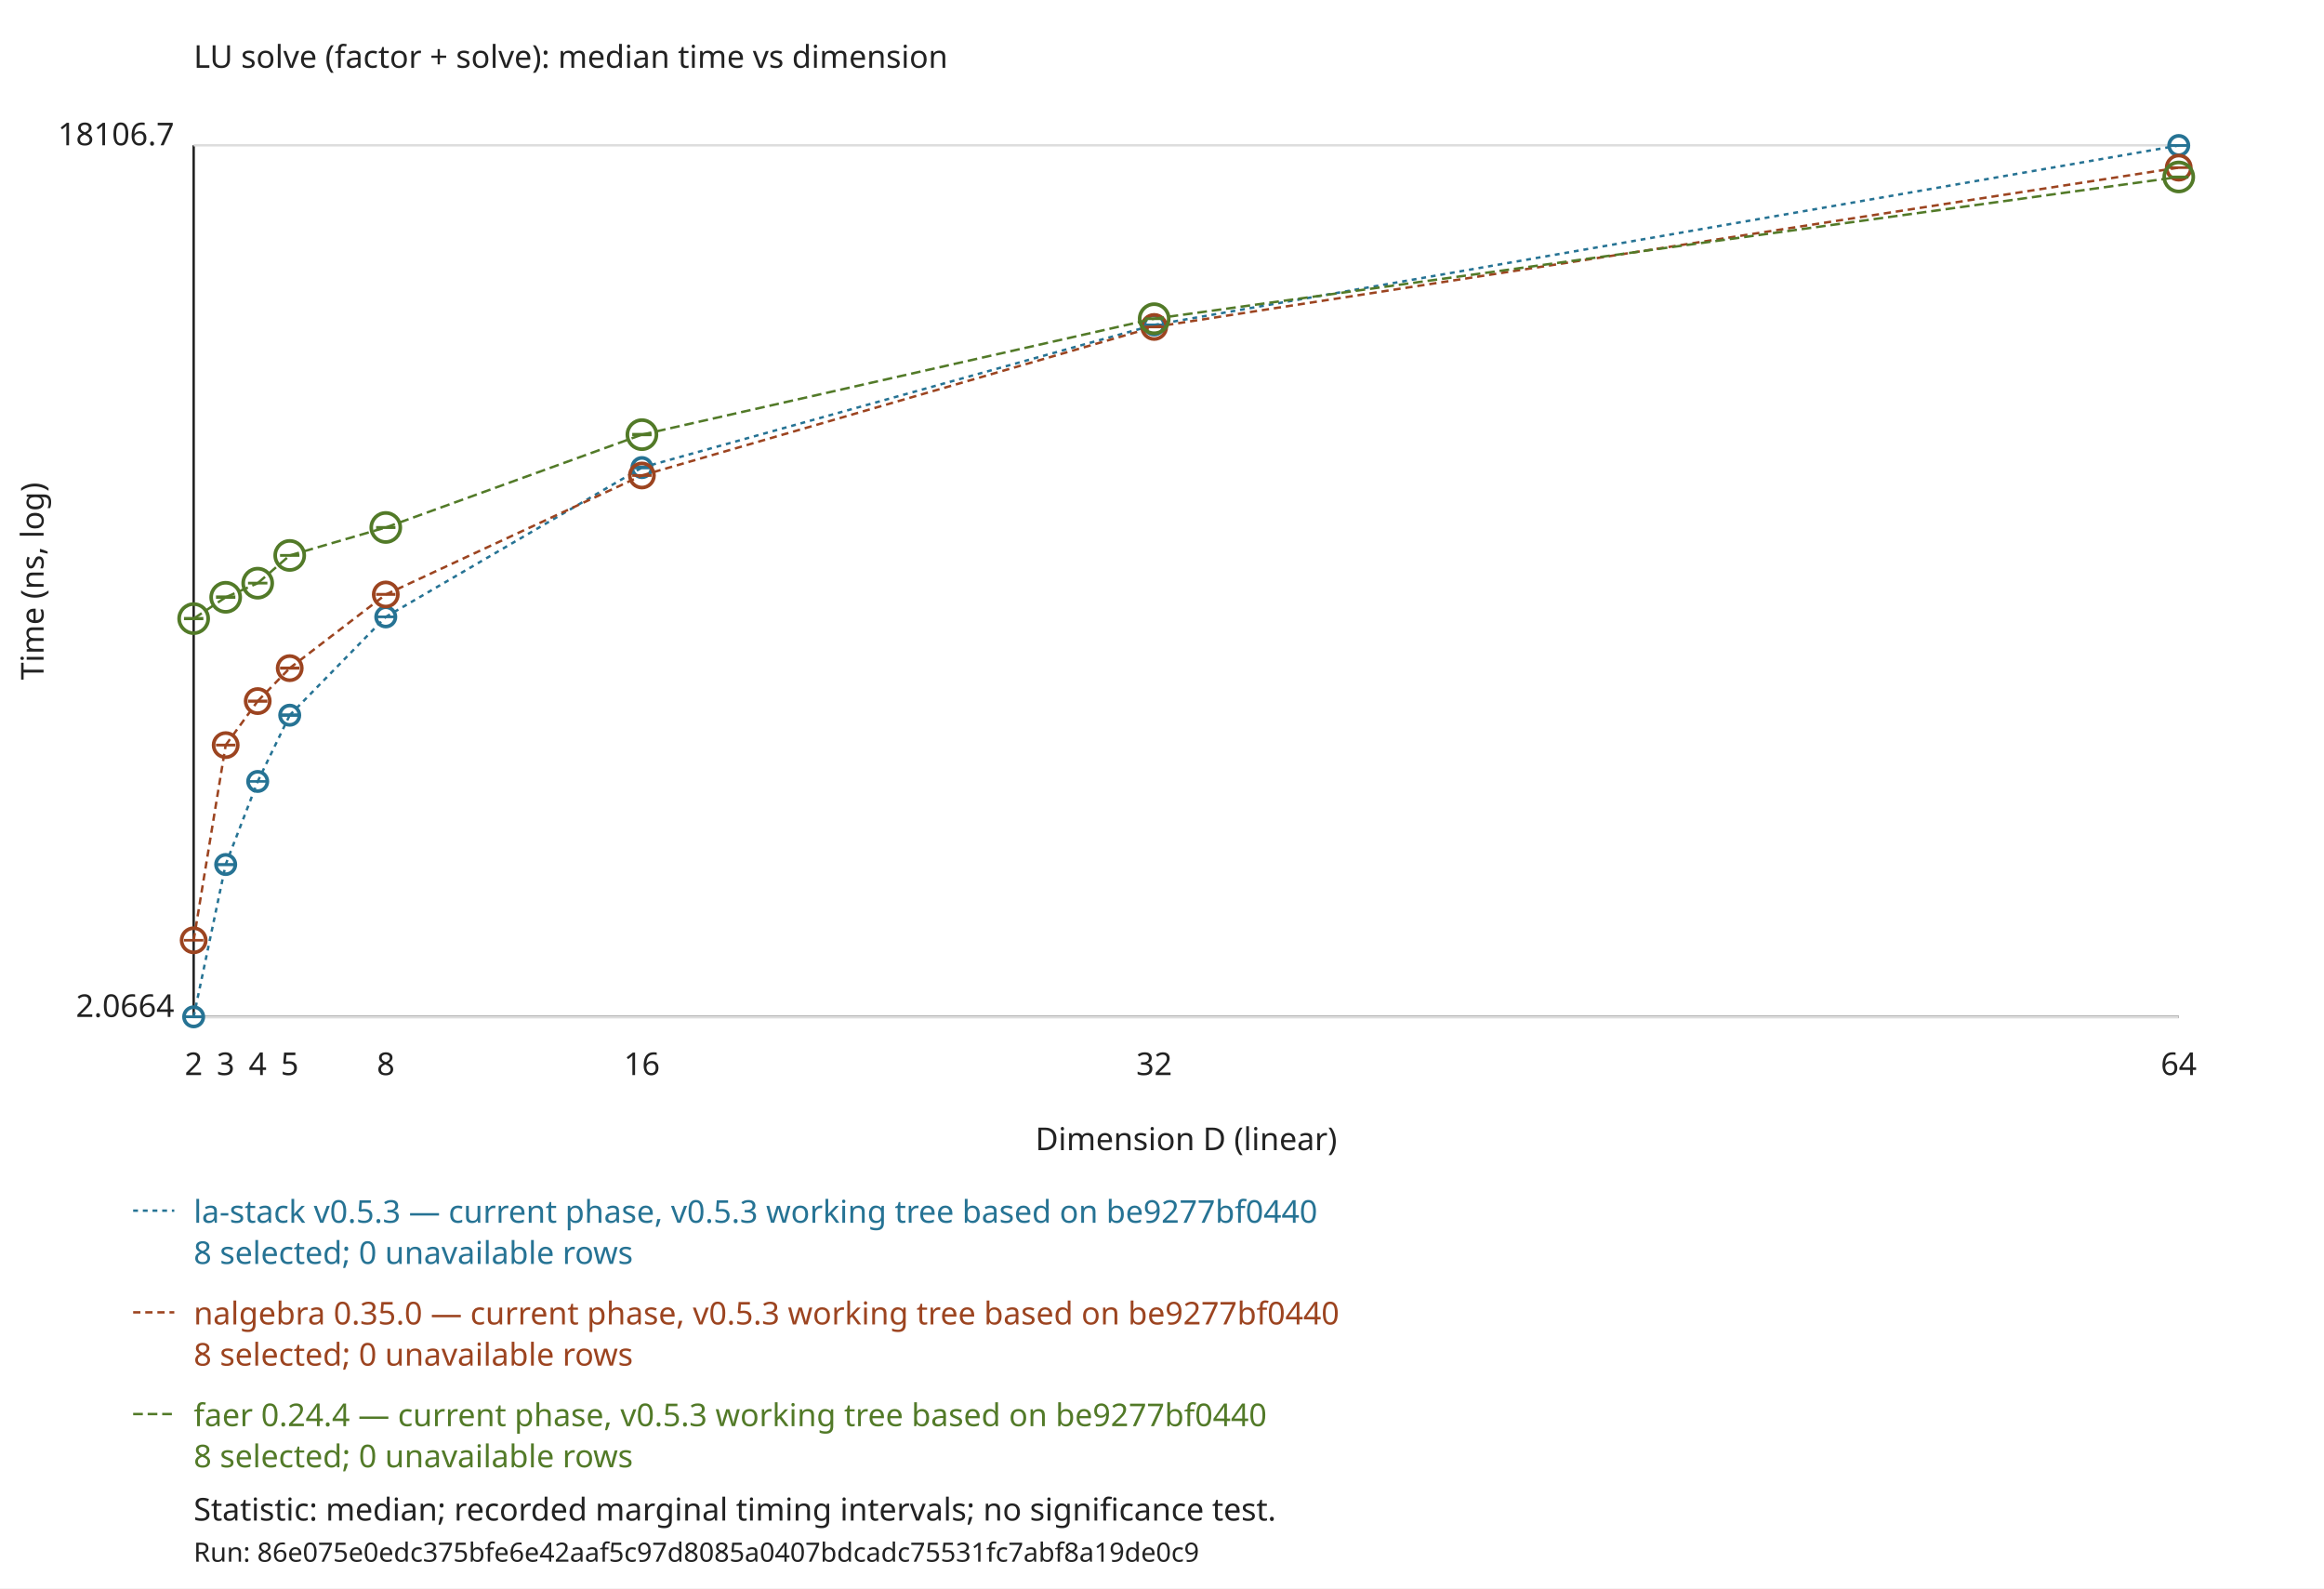
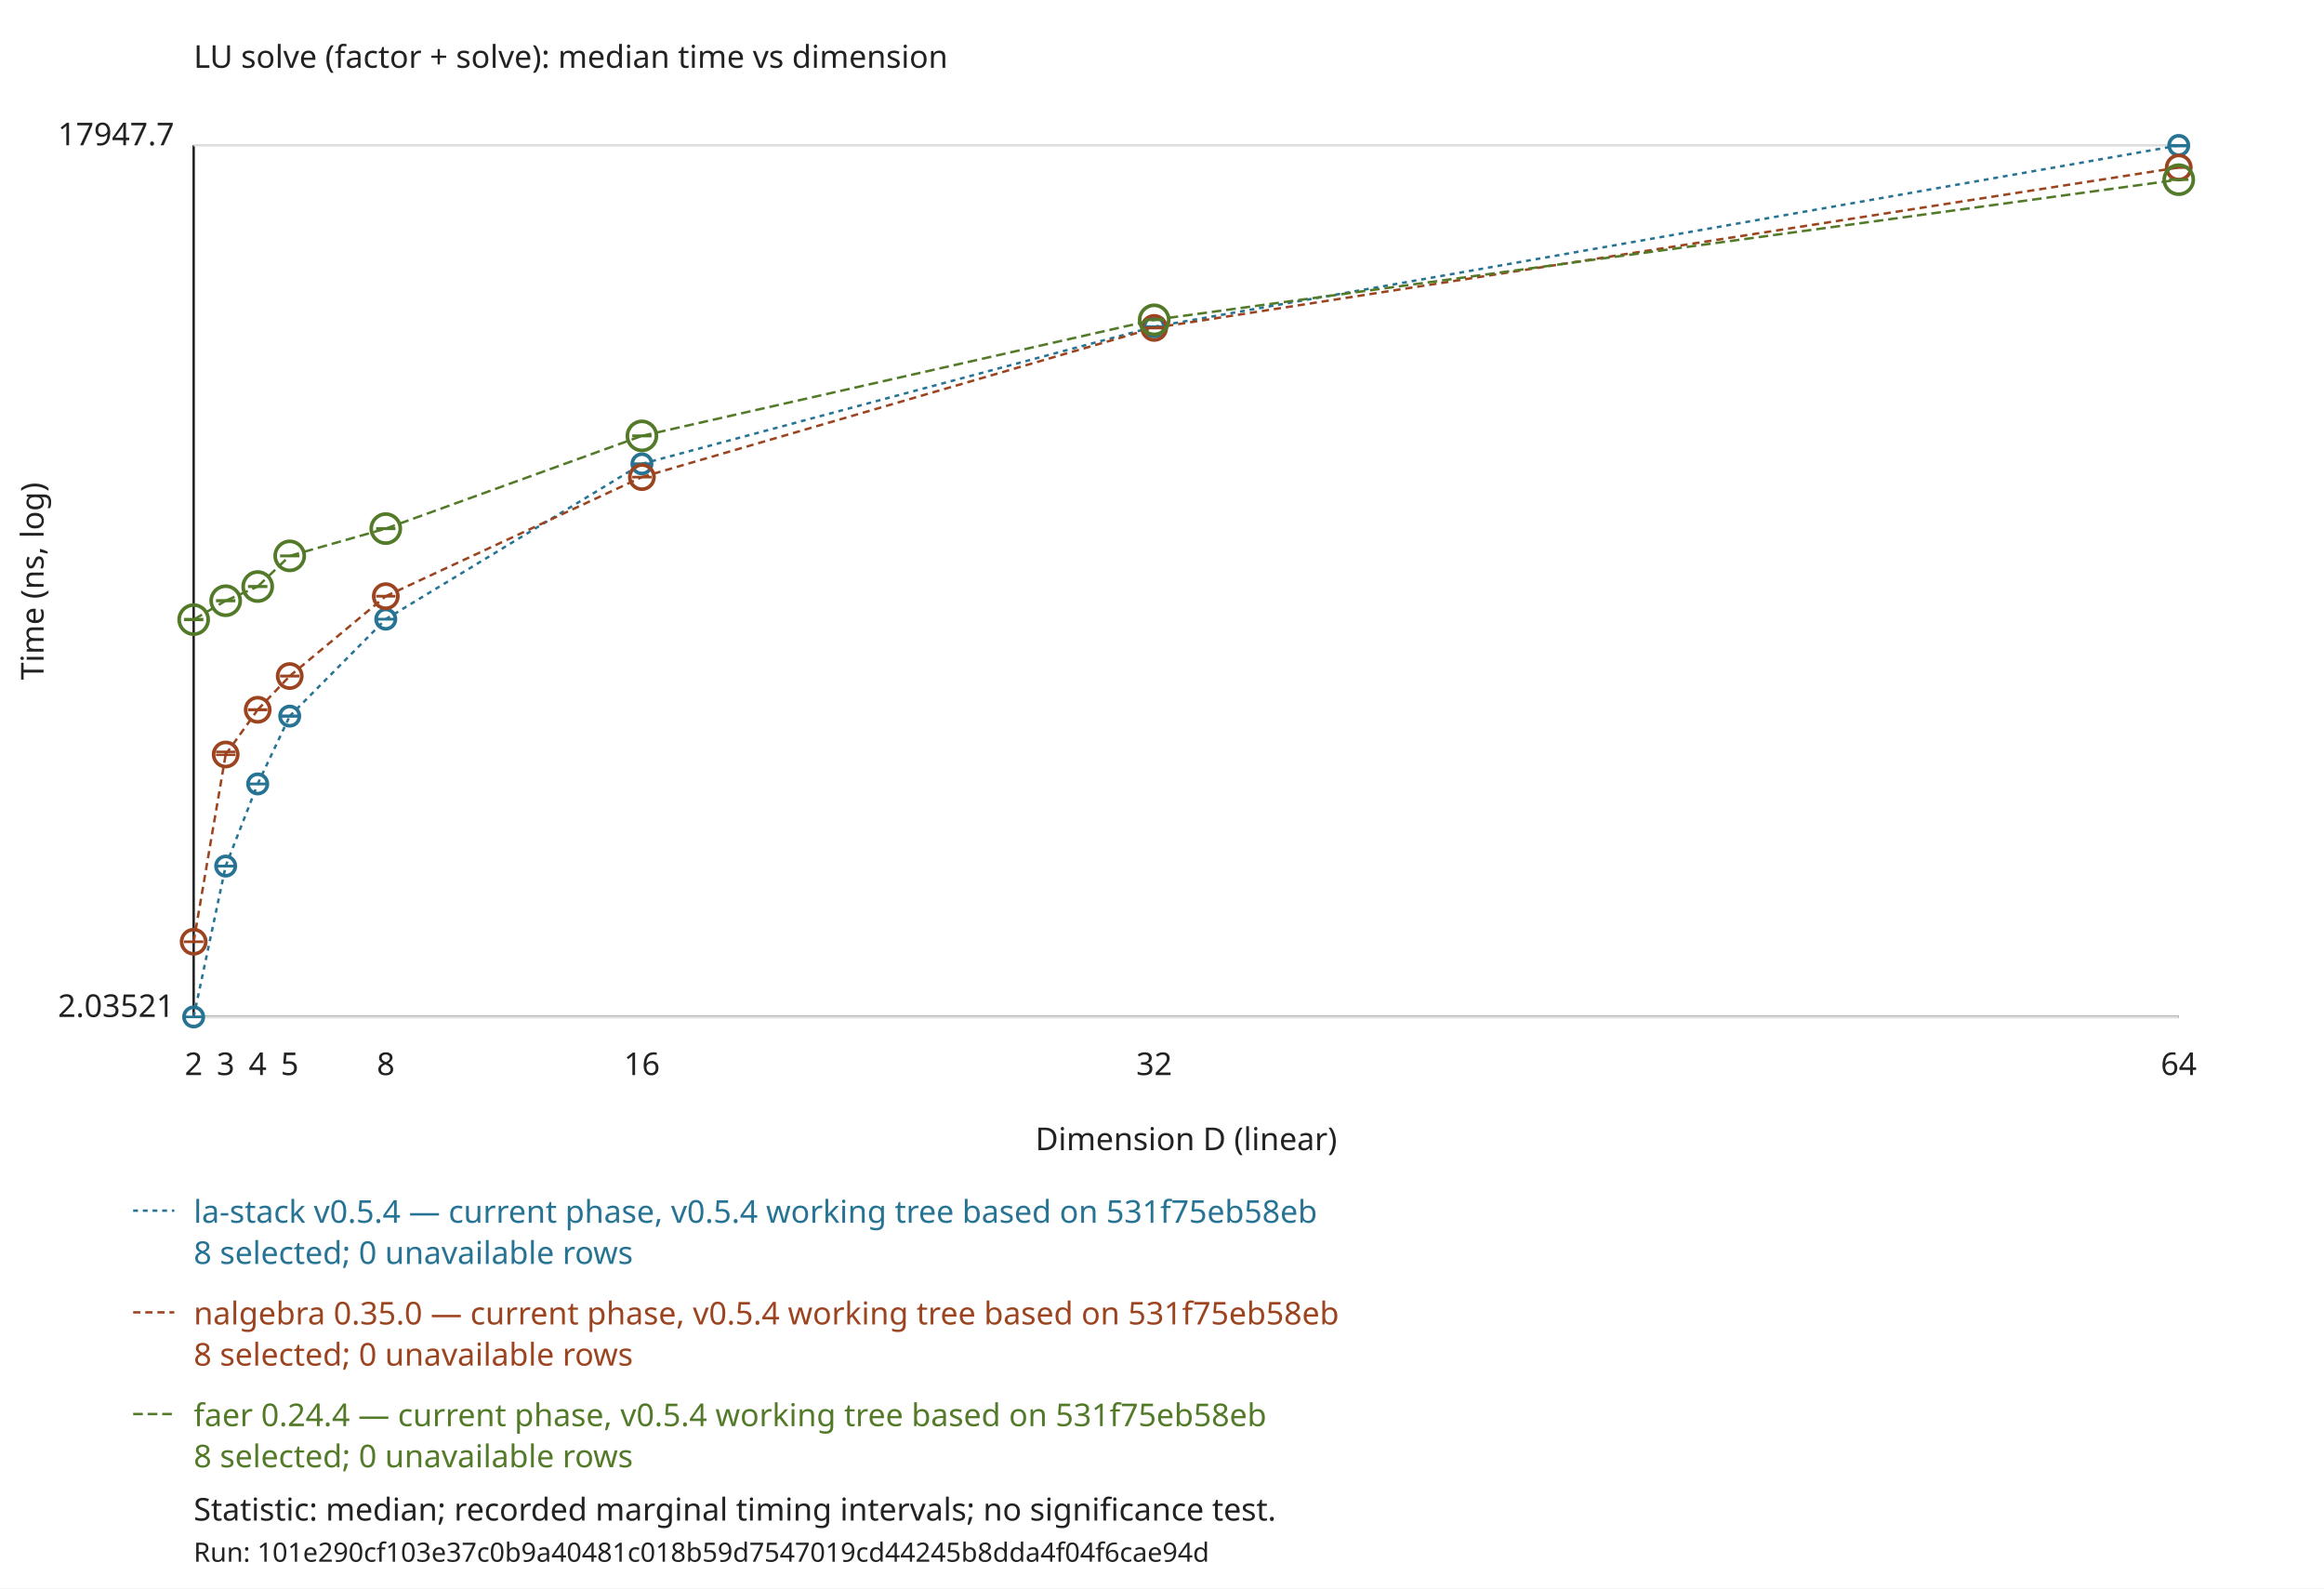
- <svg xmlns="http://www.w3.org/2000/svg" width="960" height="656" viewBox="0 0 960 656" role="img" aria-labelledby="title description" data-run-id="86e075e0edc375bfe6e42aaf5c97d8085a0407bdcadc75531fc7abf8a19de0c9">
+ <svg xmlns="http://www.w3.org/2000/svg" width="960" height="656" viewBox="0 0 960 656" role="img" aria-labelledby="title description" data-run-id="101e290cf103e37c0b9a40481c018b59d7547019cd44245b8dda4f04f6cae94d">
  <rect width="960" height="656" fill="#ffffff" />
  <g font-family="sans-serif" font-size="13" fill="#222222">
    <text x="80" y="28">LU solve (factor + solve): median time vs dimension</text>
    <path d="M 80 60 V 420 H 900" stroke="#222222" fill="none" />
    <text x="490" y="475" text-anchor="middle">Dimension D (linear)</text>
    <text transform="translate(18 240) rotate(-90)" text-anchor="middle">Time (ns, log)</text>
    <text x="80" y="444" text-anchor="middle">2</text>
    <text x="93.226" y="444" text-anchor="middle">3</text>
    <text x="106.452" y="444" text-anchor="middle">4</text>
    <text x="119.677" y="444" text-anchor="middle">5</text>
    <text x="159.355" y="444" text-anchor="middle">8</text>
    <text x="265.161" y="444" text-anchor="middle">16</text>
    <text x="476.774" y="444" text-anchor="middle">32</text>
    <text x="900" y="444" text-anchor="middle">64</text>
    <path d="M 80 420 H 900" stroke="#dddddd" />
-     <text x="72" y="420" text-anchor="end">2.0664</text>
+     <text x="72" y="420" text-anchor="end">2.03521</text>
    <path d="M 80 60 H 900" stroke="#dddddd" />
-     <text x="72" y="60" text-anchor="end">18106.7</text>
+     <text x="72" y="60" text-anchor="end">17947.7</text>
    <g stroke="#267394" fill="#267394" stroke-dasharray="2 2" data-series="lu-solve/la-stack current">
-       <path d="M 80 420 V 419.842 M 76 420 H 84 M 76 419.842 H 84" stroke-dasharray="none" />
-       <circle cx="80" cy="419.953" r="4" fill="none" stroke-width="1.5" stroke-dasharray="none" />
-       <path d="M 80 419.953 L 93.226 357.041" fill="none" />
-       <path d="M 93.226 357.219 V 356.941 M 89.226 357.219 H 97.226 M 89.226 356.941 H 97.226" stroke-dasharray="none" />
-       <circle cx="93.226" cy="357.041" r="4" fill="none" stroke-width="1.5" stroke-dasharray="none" />
-       <path d="M 93.226 357.041 L 106.452 322.733" fill="none" />
-       <path d="M 106.452 322.748 V 322.696 M 102.452 322.748 H 110.452 M 102.452 322.696 H 110.452" stroke-dasharray="none" />
-       <circle cx="106.452" cy="322.733" r="4" fill="none" stroke-width="1.5" stroke-dasharray="none" />
-       <path d="M 106.452 322.733 L 119.677 295.374" fill="none" />
-       <path d="M 119.677 295.543 V 295.129 M 115.677 295.543 H 123.677 M 115.677 295.129 H 123.677" stroke-dasharray="none" />
-       <circle cx="119.677" cy="295.374" r="4" fill="none" stroke-width="1.5" stroke-dasharray="none" />
-       <path d="M 119.677 295.374 L 159.355 254.778" fill="none" />
-       <path d="M 159.355 254.81 V 254.709 M 155.355 254.81 H 163.355 M 155.355 254.709 H 163.355" stroke-dasharray="none" />
-       <circle cx="159.355" cy="254.778" r="4" fill="none" stroke-width="1.5" stroke-dasharray="none" />
-       <path d="M 159.355 254.778 L 265.161 193.107" fill="none" />
-       <path d="M 265.161 193.311 V 192.783 M 261.161 193.311 H 269.161 M 261.161 192.783 H 269.161" stroke-dasharray="none" />
-       <circle cx="265.161" cy="193.107" r="4" fill="none" stroke-width="1.5" stroke-dasharray="none" />
-       <path d="M 265.161 193.107 L 476.774 134.195" fill="none" />
-       <path d="M 476.774 134.28 V 134.13 M 472.774 134.28 H 480.774 M 472.774 134.13 H 480.774" stroke-dasharray="none" />
-       <circle cx="476.774" cy="134.195" r="4" fill="none" stroke-width="1.5" stroke-dasharray="none" />
-       <path d="M 476.774 134.195 L 900 60.094" fill="none" />
-       <path d="M 900 60.154 V 60 M 896 60.154 H 904 M 896 60 H 904" stroke-dasharray="none" />
-       <circle cx="900" cy="60.094" r="4" fill="none" stroke-width="1.5" stroke-dasharray="none" />
+       <path d="M 80 420 V 419.952 M 76 420 H 84 M 76 419.952 H 84" stroke-dasharray="none" />
+       <circle cx="80" cy="419.991" r="4" fill="none" stroke-width="1.5" stroke-dasharray="none" />
+       <path d="M 80 419.991 L 93.226 357.686" fill="none" />
+       <path d="M 93.226 357.759 V 357.61 M 89.226 357.759 H 97.226 M 89.226 357.61 H 97.226" stroke-dasharray="none" />
+       <circle cx="93.226" cy="357.686" r="4" fill="none" stroke-width="1.5" stroke-dasharray="none" />
+       <path d="M 93.226 357.686 L 106.452 323.761" fill="none" />
+       <path d="M 106.452 323.846 V 323.69 M 102.452 323.846 H 110.452 M 102.452 323.69 H 110.452" stroke-dasharray="none" />
+       <circle cx="106.452" cy="323.761" r="4" fill="none" stroke-width="1.5" stroke-dasharray="none" />
+       <path d="M 106.452 323.761 L 119.677 295.756" fill="none" />
+       <path d="M 119.677 295.902 V 295.591 M 115.677 295.902 H 123.677 M 115.677 295.591 H 123.677" stroke-dasharray="none" />
+       <circle cx="119.677" cy="295.756" r="4" fill="none" stroke-width="1.5" stroke-dasharray="none" />
+       <path d="M 119.677 295.756 L 159.355 255.702" fill="none" />
+       <path d="M 159.355 255.793 V 255.66 M 155.355 255.793 H 163.355 M 155.355 255.66 H 163.355" stroke-dasharray="none" />
+       <circle cx="159.355" cy="255.702" r="4" fill="none" stroke-width="1.5" stroke-dasharray="none" />
+       <path d="M 159.355 255.702 L 265.161 191.569" fill="none" />
+       <path d="M 265.161 192.072 V 191.458 M 261.161 192.072 H 269.161 M 261.161 191.458 H 269.161" stroke-dasharray="none" />
+       <circle cx="265.161" cy="191.569" r="4" fill="none" stroke-width="1.5" stroke-dasharray="none" />
+       <path d="M 265.161 191.569 L 476.774 134.954" fill="none" />
+       <path d="M 476.774 135.084 V 134.847 M 472.774 135.084 H 480.774 M 472.774 134.847 H 480.774" stroke-dasharray="none" />
+       <circle cx="476.774" cy="134.954" r="4" fill="none" stroke-width="1.5" stroke-dasharray="none" />
+       <path d="M 476.774 134.954 L 900 60.072" fill="none" />
+       <path d="M 900 60.354 V 60 M 896 60.354 H 904 M 896 60 H 904" stroke-dasharray="none" />
+       <circle cx="900" cy="60.072" r="4" fill="none" stroke-width="1.5" stroke-dasharray="none" />
      <path d="M 55 500 H 72" fill="none" />
-       <text x="80" y="505" stroke="none">la-stack v0.5.3 — current phase, v0.5.3 working tree based on be9277bf0440</text>
+       <text x="80" y="505" stroke="none">la-stack v0.5.4 — current phase, v0.5.4 working tree based on 531f75eb58eb</text>
      <text x="80" y="522" stroke="none">8 selected; 0 unavailable rows</text>
    </g>
    <g stroke="#9c4420" fill="#9c4420" stroke-dasharray="3 2" data-series="lu-solve/nalgebra">
-       <path d="M 80 388.364 V 388.293 M 76 388.364 H 84 M 76 388.293 H 84" stroke-dasharray="none" />
-       <circle cx="80" cy="388.337" r="5" fill="none" stroke-width="1.5" stroke-dasharray="none" />
-       <path d="M 80 388.337 L 93.226 307.741" fill="none" />
-       <path d="M 93.226 307.783 V 307.644 M 89.226 307.783 H 97.226 M 89.226 307.644 H 97.226" stroke-dasharray="none" />
-       <circle cx="93.226" cy="307.741" r="5" fill="none" stroke-width="1.5" stroke-dasharray="none" />
-       <path d="M 93.226 307.741 L 106.452 289.552" fill="none" />
-       <path d="M 106.452 289.721 V 289.435 M 102.452 289.721 H 110.452 M 102.452 289.435 H 110.452" stroke-dasharray="none" />
-       <circle cx="106.452" cy="289.552" r="5" fill="none" stroke-width="1.5" stroke-dasharray="none" />
-       <path d="M 106.452 289.552 L 119.677 275.946" fill="none" />
-       <path d="M 119.677 276.056 V 275.787 M 115.677 276.056 H 123.677 M 115.677 275.787 H 123.677" stroke-dasharray="none" />
-       <circle cx="119.677" cy="275.946" r="5" fill="none" stroke-width="1.5" stroke-dasharray="none" />
-       <path d="M 119.677 275.946 L 159.355 245.519" fill="none" />
-       <path d="M 159.355 245.569 V 245.384 M 155.355 245.569 H 163.355 M 155.355 245.384 H 163.355" stroke-dasharray="none" />
-       <circle cx="159.355" cy="245.519" r="5" fill="none" stroke-width="1.5" stroke-dasharray="none" />
-       <path d="M 159.355 245.519 L 265.161 196.369" fill="none" />
-       <path d="M 265.161 196.436 V 196.297 M 261.161 196.436 H 269.161 M 261.161 196.297 H 269.161" stroke-dasharray="none" />
-       <circle cx="265.161" cy="196.369" r="5" fill="none" stroke-width="1.5" stroke-dasharray="none" />
-       <path d="M 265.161 196.369 L 476.774 135.03" fill="none" />
-       <path d="M 476.774 135.08 V 135 M 472.774 135.08 H 480.774 M 472.774 135 H 480.774" stroke-dasharray="none" />
-       <circle cx="476.774" cy="135.03" r="5" fill="none" stroke-width="1.5" stroke-dasharray="none" />
-       <path d="M 476.774 135.03 L 900 69.239" fill="none" />
-       <path d="M 900 69.269 V 69.189 M 896 69.269 H 904 M 896 69.189 H 904" stroke-dasharray="none" />
-       <circle cx="900" cy="69.239" r="5" fill="none" stroke-width="1.5" stroke-dasharray="none" />
+       <path d="M 80 388.986 V 388.896 M 76 388.986 H 84 M 76 388.896 H 84" stroke-dasharray="none" />
+       <circle cx="80" cy="388.931" r="5" fill="none" stroke-width="1.5" stroke-dasharray="none" />
+       <path d="M 80 388.931 L 93.226 311.603" fill="none" />
+       <path d="M 93.226 311.749 V 310.505 M 89.226 311.749 H 97.226 M 89.226 310.505 H 97.226" stroke-dasharray="none" />
+       <circle cx="93.226" cy="311.603" r="5" fill="none" stroke-width="1.5" stroke-dasharray="none" />
+       <path d="M 93.226 311.603 L 106.452 293.132" fill="none" />
+       <path d="M 106.452 293.242 V 293.004 M 102.452 293.242 H 110.452 M 102.452 293.004 H 110.452" stroke-dasharray="none" />
+       <circle cx="106.452" cy="293.132" r="5" fill="none" stroke-width="1.5" stroke-dasharray="none" />
+       <path d="M 106.452 293.132 L 119.677 279.208" fill="none" />
+       <path d="M 119.677 279.305 V 279.12 M 115.677 279.305 H 123.677 M 115.677 279.12 H 123.677" stroke-dasharray="none" />
+       <circle cx="119.677" cy="279.208" r="5" fill="none" stroke-width="1.5" stroke-dasharray="none" />
+       <path d="M 119.677 279.208 L 159.355 246.23" fill="none" />
+       <path d="M 159.355 246.293 V 246.161 M 155.355 246.293 H 163.355 M 155.355 246.161 H 163.355" stroke-dasharray="none" />
+       <circle cx="159.355" cy="246.23" r="5" fill="none" stroke-width="1.5" stroke-dasharray="none" />
+       <path d="M 159.355 246.23 L 265.161 197.038" fill="none" />
+       <path d="M 265.161 197.086 V 197.002 M 261.161 197.086 H 269.161 M 261.161 197.002 H 269.161" stroke-dasharray="none" />
+       <circle cx="265.161" cy="197.038" r="5" fill="none" stroke-width="1.5" stroke-dasharray="none" />
+       <path d="M 265.161 197.038 L 476.774 135.425" fill="none" />
+       <path d="M 476.774 135.531 V 135.333 M 472.774 135.531 H 480.774 M 472.774 135.333 H 480.774" stroke-dasharray="none" />
+       <circle cx="476.774" cy="135.425" r="5" fill="none" stroke-width="1.5" stroke-dasharray="none" />
+       <path d="M 476.774 135.425 L 900 69.186" fill="none" />
+       <path d="M 900 69.237 V 69.077 M 896 69.237 H 904 M 896 69.077 H 904" stroke-dasharray="none" />
+       <circle cx="900" cy="69.186" r="5" fill="none" stroke-width="1.5" stroke-dasharray="none" />
      <path d="M 55 542 H 72" fill="none" />
-       <text x="80" y="547" stroke="none">nalgebra 0.35.0 — current phase, v0.5.3 working tree based on be9277bf0440</text>
+       <text x="80" y="547" stroke="none">nalgebra 0.35.0 — current phase, v0.5.4 working tree based on 531f75eb58eb</text>
      <text x="80" y="564" stroke="none">8 selected; 0 unavailable rows</text>
    </g>
    <g stroke="#527a28" fill="#527a28" stroke-dasharray="4 2" data-series="lu-solve/faer">
-       <path d="M 80 255.626 V 255.313 M 76 255.626 H 84 M 76 255.313 H 84" stroke-dasharray="none" />
-       <circle cx="80" cy="255.486" r="6" fill="none" stroke-width="1.5" stroke-dasharray="none" />
-       <path d="M 80 255.486 L 93.226 246.676" fill="none" />
-       <path d="M 93.226 246.808 V 246.414 M 89.226 246.808 H 97.226 M 89.226 246.414 H 97.226" stroke-dasharray="none" />
-       <circle cx="93.226" cy="246.676" r="6" fill="none" stroke-width="1.5" stroke-dasharray="none" />
-       <path d="M 93.226 246.676 L 106.452 240.85" fill="none" />
-       <path d="M 106.452 240.89 V 240.758 M 102.452 240.89 H 110.452 M 102.452 240.758 H 110.452" stroke-dasharray="none" />
-       <circle cx="106.452" cy="240.85" r="6" fill="none" stroke-width="1.5" stroke-dasharray="none" />
-       <path d="M 106.452 240.85 L 119.677 229.393" fill="none" />
-       <path d="M 119.677 229.458 V 229.304 M 115.677 229.458 H 123.677 M 115.677 229.304 H 123.677" stroke-dasharray="none" />
-       <circle cx="119.677" cy="229.393" r="6" fill="none" stroke-width="1.5" stroke-dasharray="none" />
-       <path d="M 119.677 229.393 L 159.355 217.845" fill="none" />
-       <path d="M 159.355 217.968 V 217.76 M 155.355 217.968 H 163.355 M 155.355 217.76 H 163.355" stroke-dasharray="none" />
-       <circle cx="159.355" cy="217.845" r="6" fill="none" stroke-width="1.5" stroke-dasharray="none" />
-       <path d="M 159.355 217.845 L 265.161 179.509" fill="none" />
-       <path d="M 265.161 179.654 V 179.294 M 261.161 179.654 H 269.161 M 261.161 179.294 H 269.161" stroke-dasharray="none" />
-       <circle cx="265.161" cy="179.509" r="6" fill="none" stroke-width="1.5" stroke-dasharray="none" />
-       <path d="M 265.161 179.509 L 476.774 131.621" fill="none" />
-       <path d="M 476.774 131.695 V 131.564 M 472.774 131.695 H 480.774 M 472.774 131.564 H 480.774" stroke-dasharray="none" />
-       <circle cx="476.774" cy="131.621" r="6" fill="none" stroke-width="1.5" stroke-dasharray="none" />
-       <path d="M 476.774 131.621 L 900 73.086" fill="none" />
-       <path d="M 900 73.265 V 73.02 M 896 73.265 H 904 M 896 73.02 H 904" stroke-dasharray="none" />
-       <circle cx="900" cy="73.086" r="6" fill="none" stroke-width="1.5" stroke-dasharray="none" />
+       <path d="M 80 256.041 V 255.695 M 76 256.041 H 84 M 76 255.695 H 84" stroke-dasharray="none" />
+       <circle cx="80" cy="255.905" r="6" fill="none" stroke-width="1.5" stroke-dasharray="none" />
+       <path d="M 80 255.905 L 93.226 248.099" fill="none" />
+       <path d="M 93.226 248.232 V 247.947 M 89.226 248.232 H 97.226 M 89.226 247.947 H 97.226" stroke-dasharray="none" />
+       <circle cx="93.226" cy="248.099" r="6" fill="none" stroke-width="1.5" stroke-dasharray="none" />
+       <path d="M 93.226 248.099 L 106.452 242.243" fill="none" />
+       <path d="M 106.452 242.351 V 242.099 M 102.452 242.351 H 110.452 M 102.452 242.099 H 110.452" stroke-dasharray="none" />
+       <circle cx="106.452" cy="242.243" r="6" fill="none" stroke-width="1.5" stroke-dasharray="none" />
+       <path d="M 106.452 242.243 L 119.677 229.575" fill="none" />
+       <path d="M 119.677 229.675 V 229.502 M 115.677 229.675 H 123.677 M 115.677 229.502 H 123.677" stroke-dasharray="none" />
+       <circle cx="119.677" cy="229.575" r="6" fill="none" stroke-width="1.5" stroke-dasharray="none" />
+       <path d="M 119.677 229.575 L 159.355 218.315" fill="none" />
+       <path d="M 159.355 218.438 V 218.199 M 155.355 218.438 H 163.355 M 155.355 218.199 H 163.355" stroke-dasharray="none" />
+       <circle cx="159.355" cy="218.315" r="6" fill="none" stroke-width="1.5" stroke-dasharray="none" />
+       <path d="M 159.355 218.315 L 265.161 180.019" fill="none" />
+       <path d="M 265.161 180.125 V 179.921 M 261.161 180.125 H 269.161 M 261.161 179.921 H 269.161" stroke-dasharray="none" />
+       <circle cx="265.161" cy="180.019" r="6" fill="none" stroke-width="1.5" stroke-dasharray="none" />
+       <path d="M 265.161 180.019 L 476.774 132.09" fill="none" />
+       <path d="M 476.774 132.143 V 132.022 M 472.774 132.143 H 480.774 M 472.774 132.022 H 480.774" stroke-dasharray="none" />
+       <circle cx="476.774" cy="132.09" r="6" fill="none" stroke-width="1.5" stroke-dasharray="none" />
+       <path d="M 476.774 132.09 L 900 74.207" fill="none" />
+       <path d="M 900 74.249 V 74.133 M 896 74.249 H 904 M 896 74.133 H 904" stroke-dasharray="none" />
+       <circle cx="900" cy="74.207" r="6" fill="none" stroke-width="1.5" stroke-dasharray="none" />
      <path d="M 55 584 H 72" fill="none" />
-       <text x="80" y="589" stroke="none">faer 0.24.4 — current phase, v0.5.3 working tree based on be9277bf0440</text>
+       <text x="80" y="589" stroke="none">faer 0.24.4 — current phase, v0.5.4 working tree based on 531f75eb58eb</text>
      <text x="80" y="606" stroke="none">8 selected; 0 unavailable rows</text>
    </g>
    <text x="80" y="628">Statistic: median; recorded marginal timing intervals; no significance test.</text>
-     <text x="80" y="645" font-size="11">Run: 86e075e0edc375bfe6e42aaf5c97d8085a0407bdcadc75531fc7abf8a19de0c9</text>
+     <text x="80" y="645" font-size="11">Run: 101e290cf103e37c0b9a40481c018b59d7547019cd44245b8dda4f04f6cae94d</text>
  </g>
</svg>
